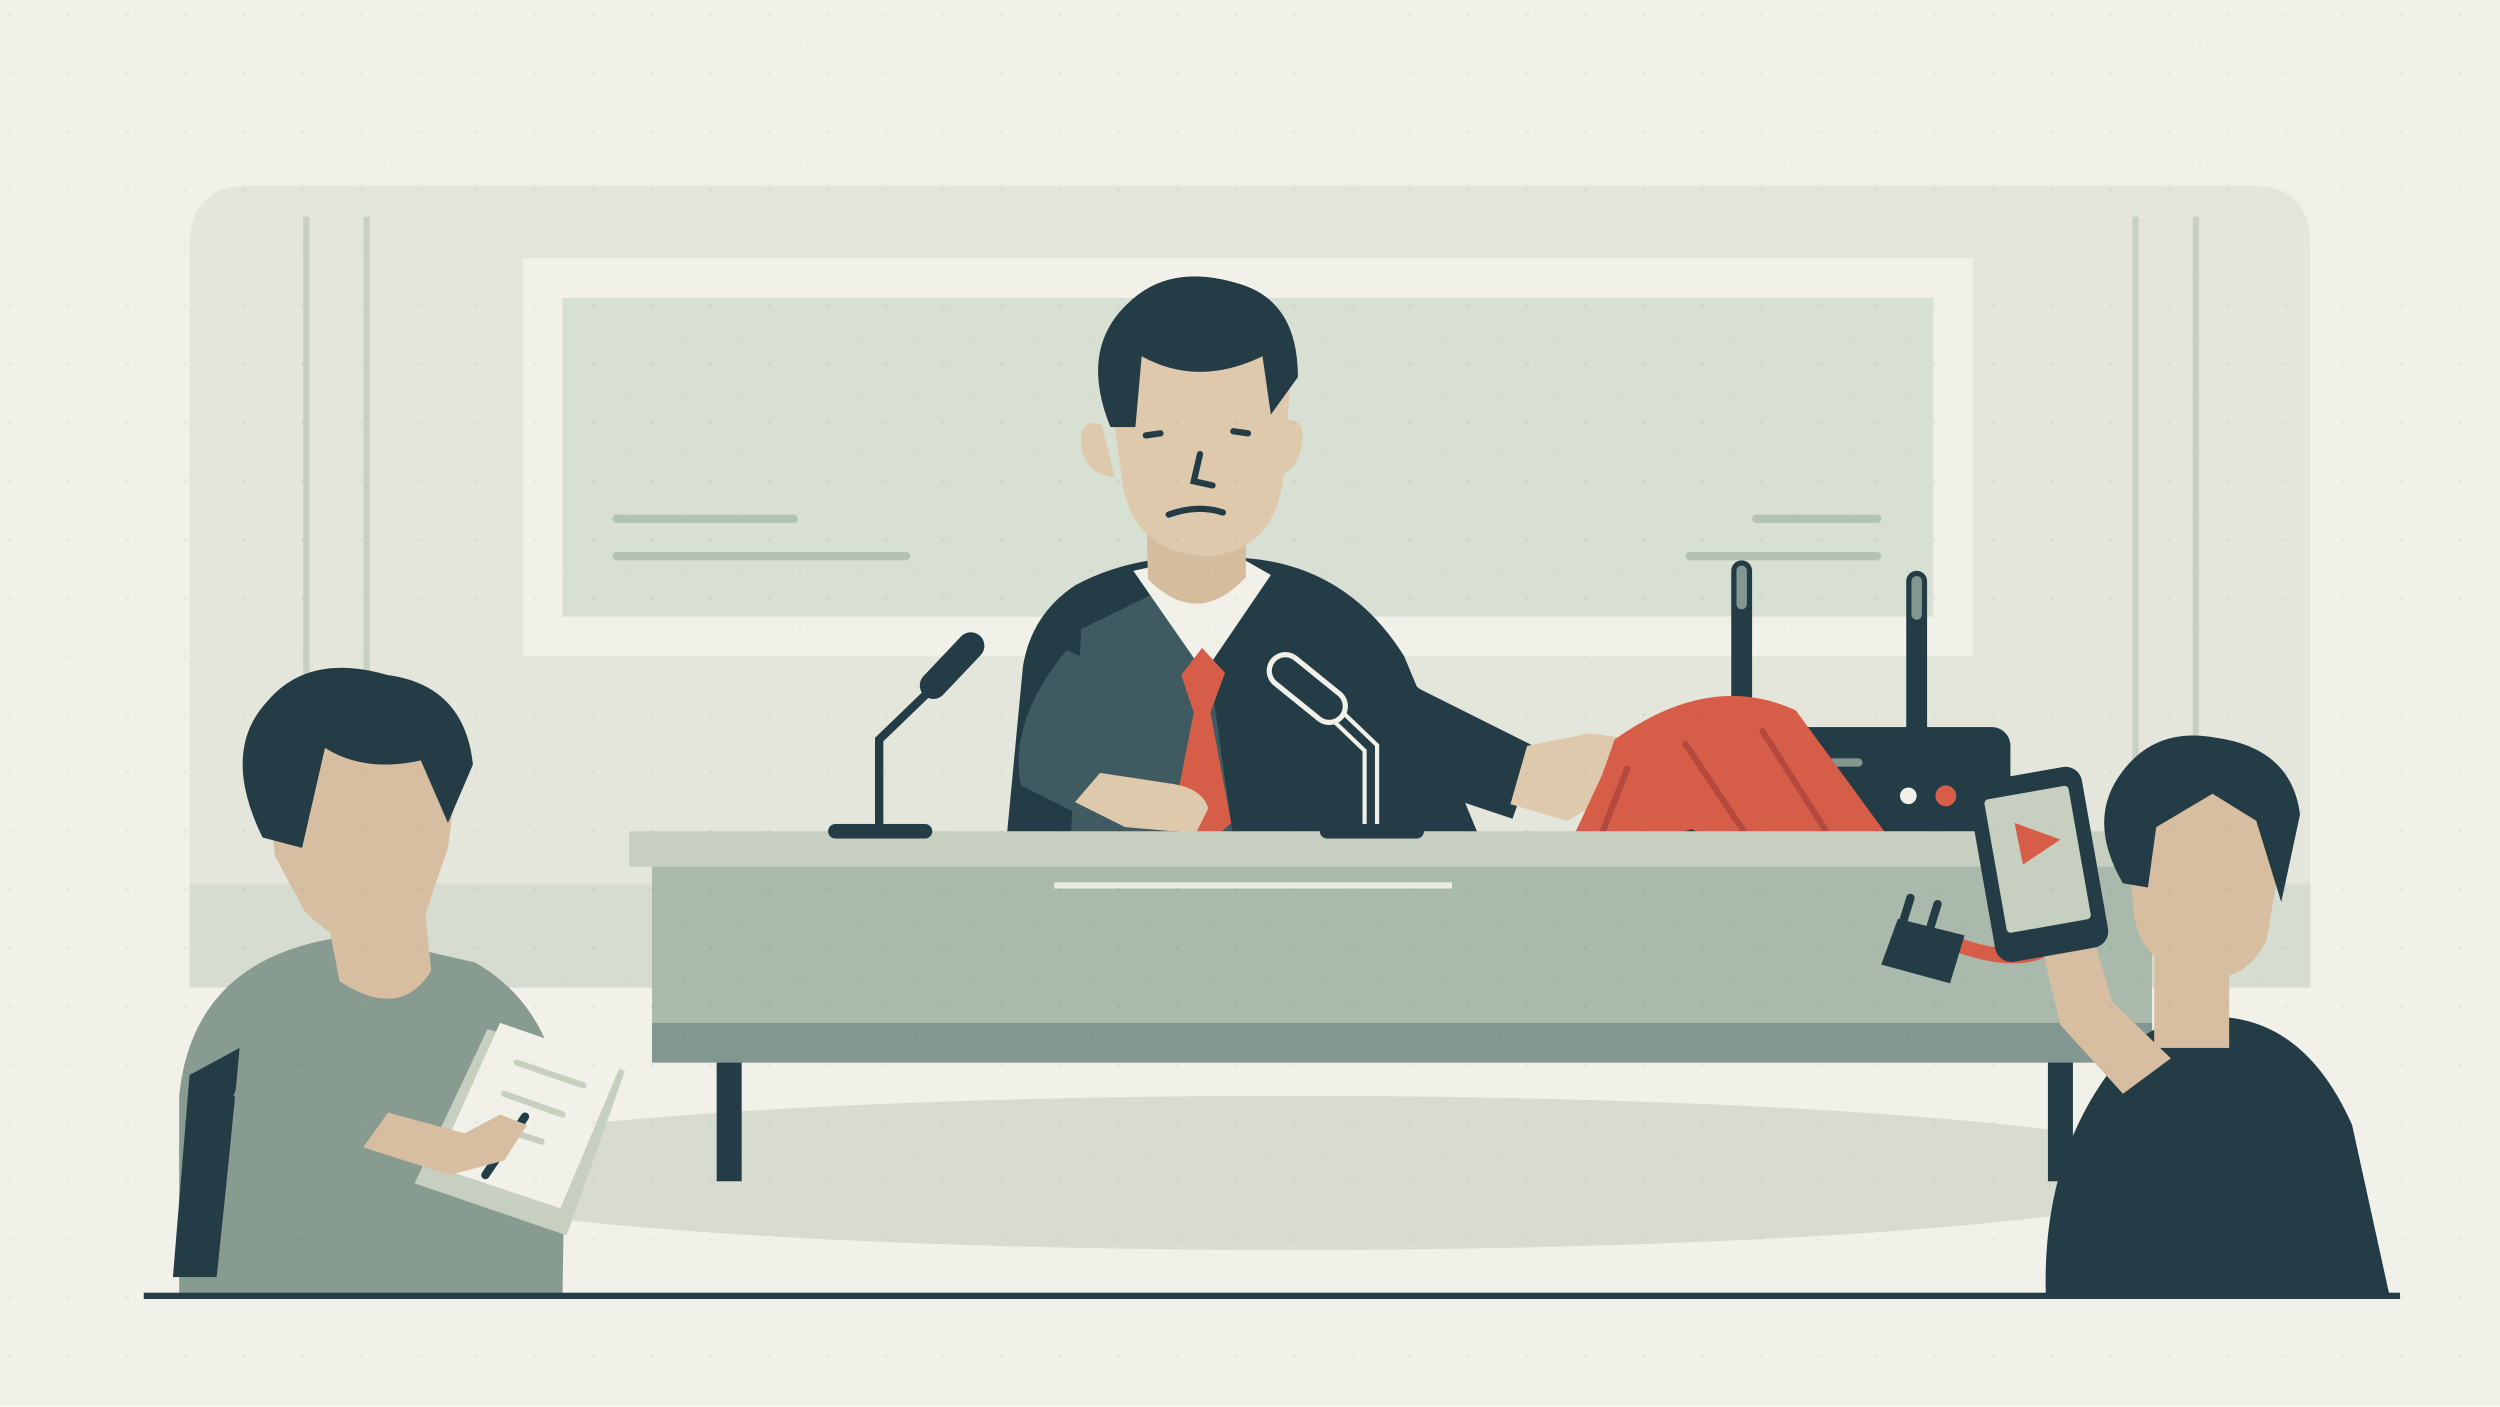
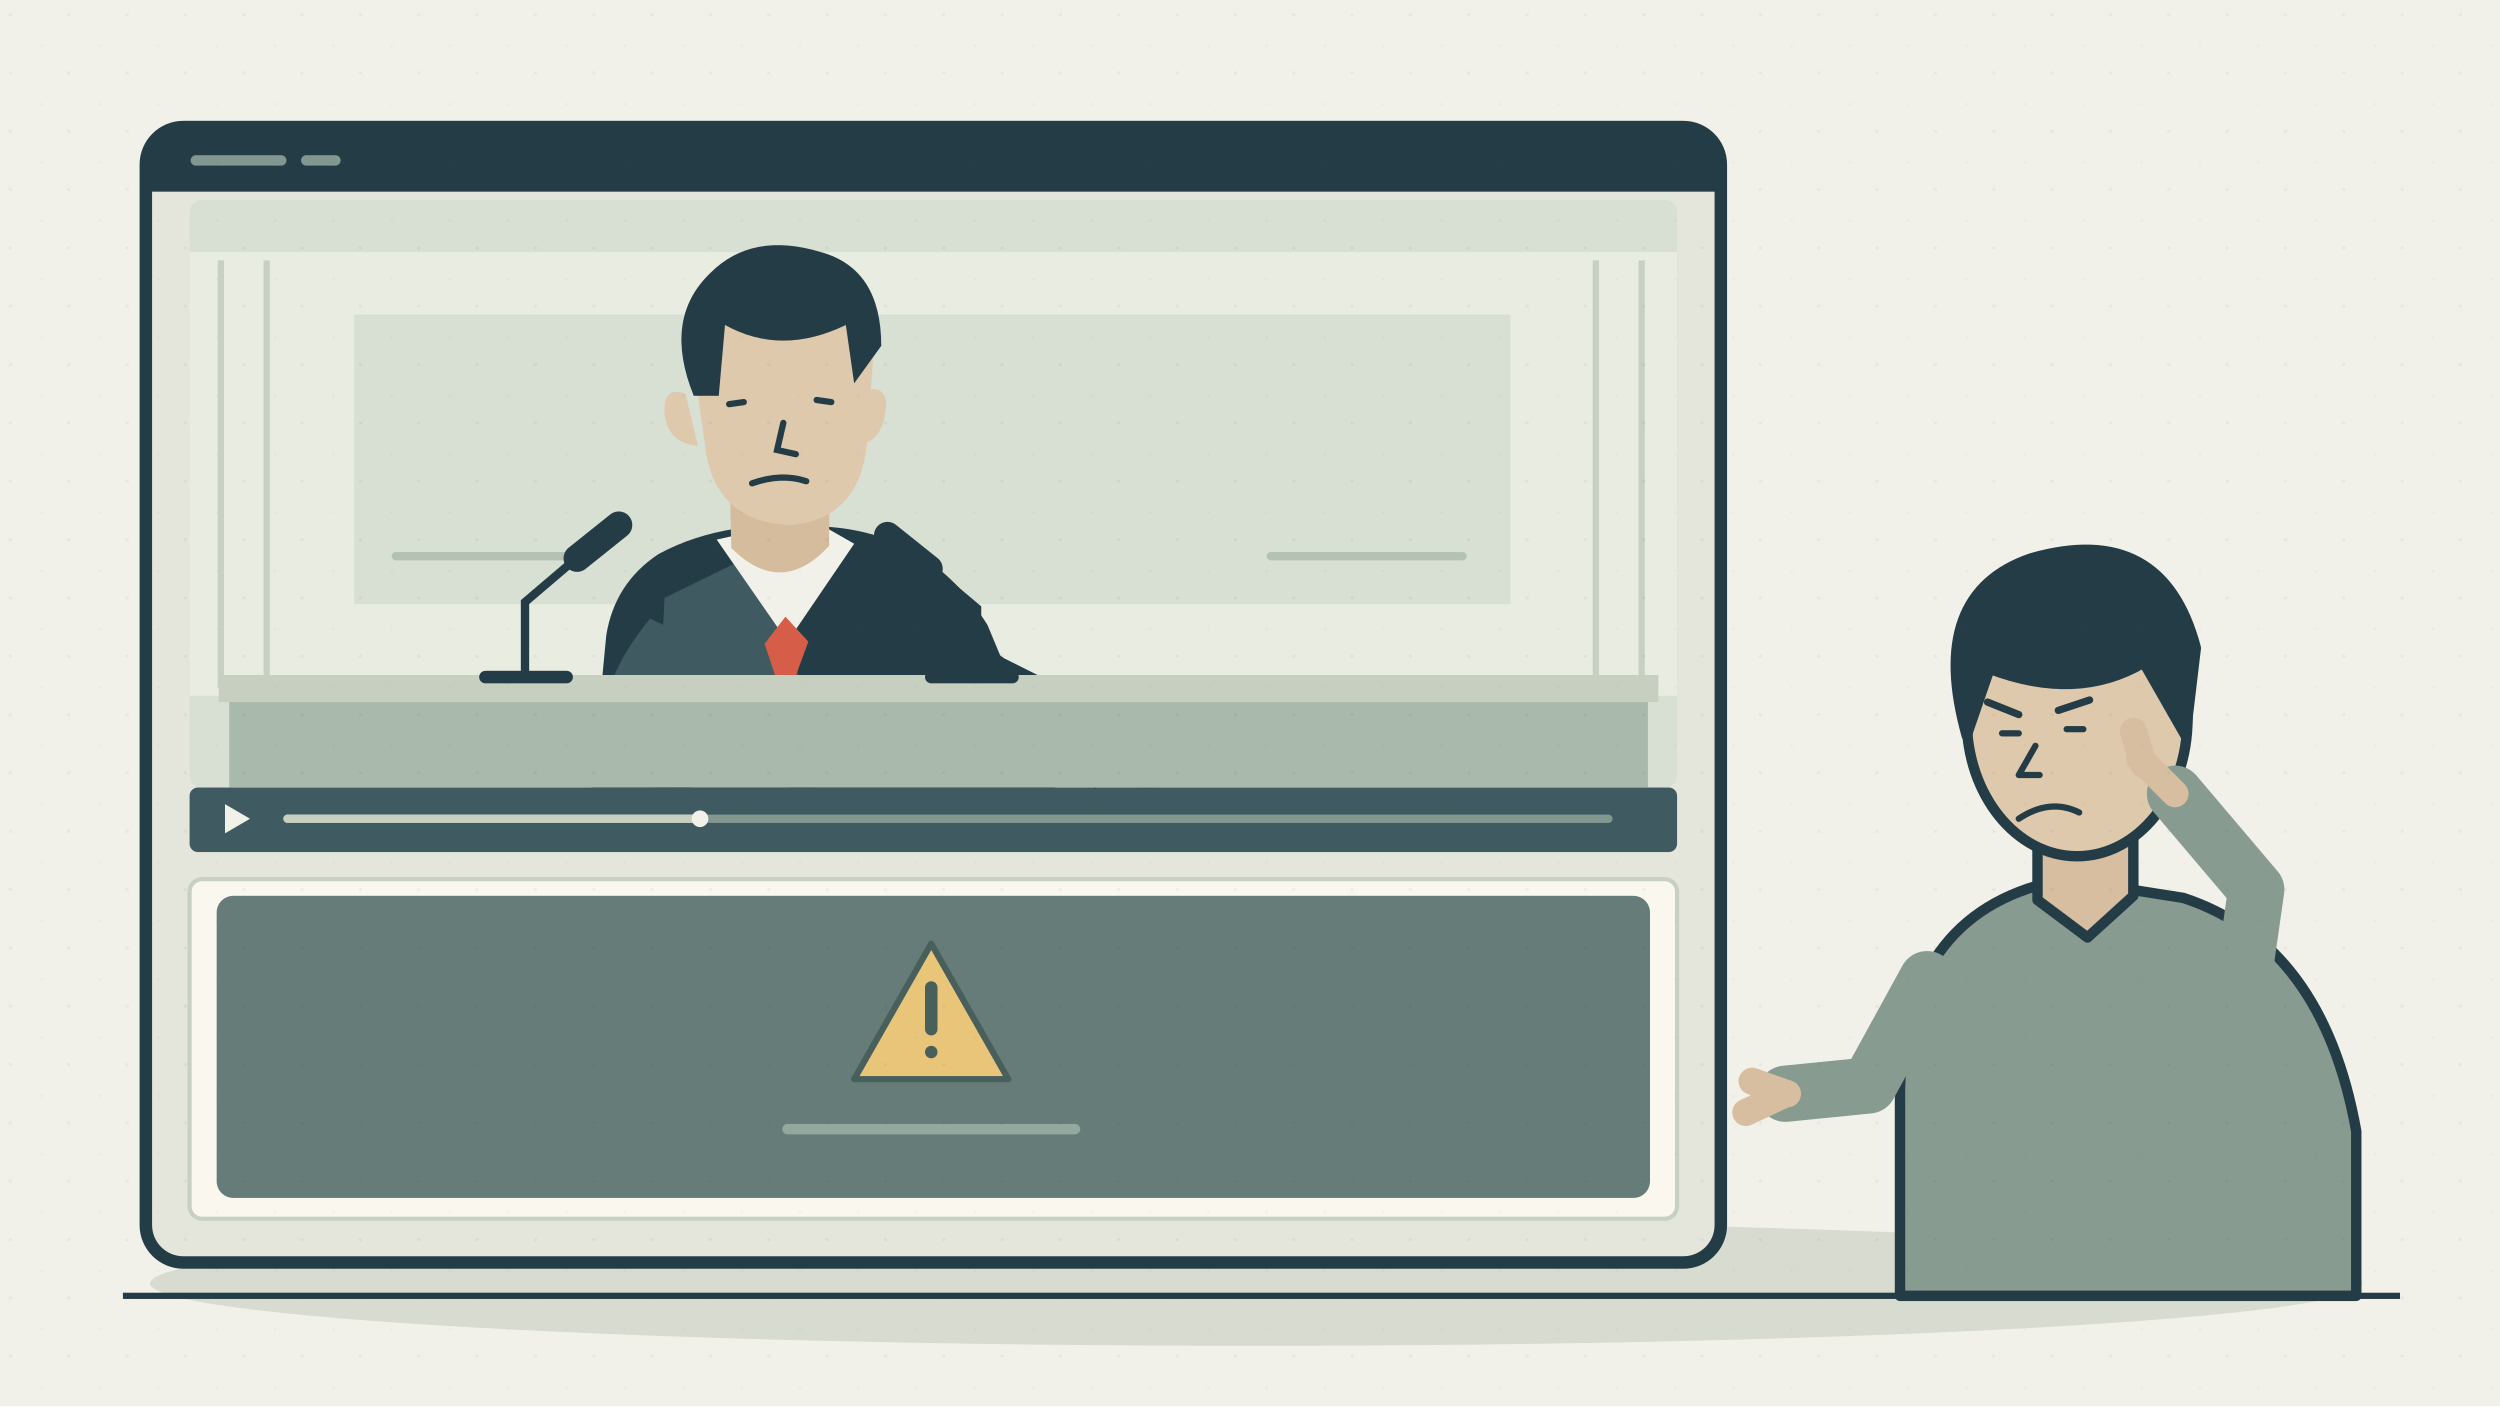
- <svg xmlns="http://www.w3.org/2000/svg" viewBox="0 0 1200 675" role="img" aria-label="マイクの並ぶ会見場で通信機器を布で隠す説明者と、スマートフォンや手帳を持って待つ記者を描いた創作イラスト" data-visual-topic="security" data-article-sha256="de33551939e0876ded9fc5b956e56d40f6dee15ab3973380233d3d8ef04ce917">
+ <svg xmlns="http://www.w3.org/2000/svg" width="1200" height="675" viewBox="0 0 1200 675" role="img" aria-label="配信の会見映像は見えるのに、下の原因と復旧の説明欄だけが警告付きの不透明なUIで隠され、利用者が困惑する創作イラスト" data-visual-topic="security" data-article-sha256="0ae4893b3843b2c74d75bd33d16badbf39dd2a0ce4b1d9b861ef3166bfb3742c">
  <defs>
    <pattern id="paper" width="28" height="28" patternUnits="userSpaceOnUse">
-       <circle cx="5" cy="7" r="0.8" fill="#243c46" opacity=".055" />
+       <circle cx="5" cy="7" r=".8" fill="#243c46" opacity=".055" />
      <circle cx="20" cy="22" r=".6" fill="#243c46" opacity=".045" />
    </pattern>
+     <clipPath id="video-area">
+       <rect x="91" y="96" width="714" height="282" rx="6" />
+     </clipPath>
  </defs>
  <path fill="#f2f1e9" d="M0 0h1200v675H0z" />
-   <path fill="#e4e6dc" d="M91 118q0-29 29-29h960q29 0 29 29v356H91z" />
-   <path fill="#d6dcd0" d="M91 424h1018v50H91z" />
-   <path d="M147 104v290M176 104v290M1025 104v290M1054 104v290" fill="none" stroke="#c7d0c3" stroke-width="3" />
-   <path fill="#f2f1e9" d="M251 124h696v191H251z" />
-   <path fill="#d8dfd3" d="M270 143h658v153H270z" />
-   <path d="M296 267h139M296 249h85M811 267h90M843 249h58" fill="none" stroke="#b4c2b5" stroke-width="4" stroke-linecap="round" />
-   <ellipse cx="620" cy="563" rx="440" ry="37" fill="#d8dcd0" />
-   <path fill="#243c46" d="M516 281q33-18 83-13 48 4 75 47l37 89H483l8-84q4-25 25-39z" />
-   <path fill="#3f5b61" d="m574 275 18 127h-78l5-100z" />
-   <path fill="#f2f1e9" d="m544 274 34 49 32-47-21-12z" />
-   <path fill="#d65e48" d="m577 311 11 12-7 19 10 53-18 16-10-18 10-51-6-18z" />
-   <path fill="#d5bc9c" d="M550 231h48v46q-23 25-47 1z" />
-   <path fill="#dec9ad" d="M533 190q-2-45 41-45 44 0 45 43l-3 41q-4 35-36 38-35-1-41-34z" />
-   <path fill="#243c46" d="M533 205q-15-37 8-59 20-20 53-10 29 8 29 45l-13 18-4-28q-31 15-58 0l-3 34z" />
-   <path fill="#dec9ad" d="M529 204q-11-4-10 10 2 14 16 15M616 202q11-2 9 11-2 13-11 15" />
-   <path d="m550 209 7-1m35-1 7 1m-23 10-3 13 9 2m-21 14q14-5 26-1" fill="none" stroke="#243c46" stroke-width="3" stroke-linecap="round" />
-   <path d="M512 312q-28 34-22 65l40 20 18-28-21-12 20-29" fill="#3f5b61" />
-   <path fill="#dec9ad" d="m528 371 33 5q16 2 19 12l-6 12-34-3-24-12z" />
-   <path fill="#243c46" d="m635 298 47 33 56 28-12 34-75-25-42-35z" />
-   <path fill="#dec9ad" d="m733 358 30-6 29 4 15 16-7 12-21-5-27 15-27-8z" />
-   <path d="M836 349v-75M920 349v-70" stroke="#243c46" stroke-width="10" stroke-linecap="round" />
-   <path d="M836 290v-16M920 295v-16" stroke="#81978f" stroke-width="5" stroke-linecap="round" />
-   <rect x="797" y="349" width="168" height="56" rx="9" fill="#243c46" />
-   <path d="M813 366h79" stroke="#81978f" stroke-width="4" stroke-linecap="round" />
-   <circle cx="934" cy="382" r="5" fill="#d65e48" />
-   <circle cx="916" cy="382" r="4" fill="#f2f1e9" />
-   <path fill="#d65e48" d="M775 355q46-33 87-14l49 67-59 10-40-20-64 19 21-45z" />
-   <path d="m809 357 28 42m9-48 30 47m-95-29-12 31" fill="none" stroke="#b6493e" stroke-width="3" stroke-linecap="round" />
-   <path fill="#a9b9ac" d="M313 407h720v103H313z" />
-   <path fill="#c7d0c0" d="M302 399h745v17H302z" />
-   <path fill="#81978f" d="M313 491h720v19H313z" />
-   <path d="M350 510v57M989 510v57" stroke="#243c46" stroke-width="12" />
-   <path d="M963 387q42 1 33 47-8 36-55 20" fill="none" stroke="#d65e48" stroke-width="7" stroke-linecap="round" />
-   <path fill="#243c46" d="m911 441 32 8-7 23-33-9z" />
-   <path d="m913 444 4-13m9 16 4-13" stroke="#243c46" stroke-width="4" stroke-linecap="round" />
-   <path d="M658 398v-39l-23-22" fill="none" stroke="#f2f1e9" stroke-width="8" stroke-linecap="round" />
-   <path d="M422 398v-43l29-28M658 398v-39l-23-22" fill="none" stroke="#243c46" stroke-width="4" stroke-linecap="round" />
-   <path d="m638 339-21-17" stroke="#f2f1e9" stroke-width="18" stroke-linecap="round" />
-   <path d="M448 329l18-19M638 339l-21-17" stroke="#243c46" stroke-width="13" stroke-linecap="round" />
-   <path d="M401 399h43m193 0h43" stroke="#243c46" stroke-width="7" stroke-linecap="round" />
-   <path d="M506 425h191" stroke="#e8ebdf" stroke-width="3" />
-   <path fill="#879b91" d="M86 622v-96q7-69 85-77l57 13q46 26 43 97l-1 63z" />
-   <path fill="#243c46" d="M104 613q8-76 11-110l-24 13-8 97z" />
-   <path fill="#d7bea0" d="m154 425 48-7 5 48q-15 24-44 5z" />
-   <path fill="#d7bea0" d="M128 377q2-42 44-43 43 0 47 43l-4 30-12 35q-30 24-57-5l-14-26z" />
-   <path fill="#243c46" d="M126 402q-20-41 2-65 20-24 58-13 37 5 41 43l-12 28-13-30q-27 6-46-6l-11 48z" />
-   <path fill="#c7d0c0" d="m234 494 66 20-28 79-73-25z" />
-   <path fill="#f2f1e9" d="m240 491 58 20-29 69-60-20z" />
-   <path d="m248 510 32 11m-38 4 28 10m-34 5 24 8" stroke="#c7d0c0" stroke-width="3" stroke-linecap="round" />
-   <path d="m233 564 19-28" stroke="#243c46" stroke-width="4" stroke-linecap="round" />
-   <path fill="#d7bea0" d="m186 534 37 10 17-9 13 5-11 17-26 7-44-14z" />
-   <path fill="#879b91" d="m125 497-13 29 55 35 20-28z" />
-   <path fill="#243c46" d="M982 622q-2-67 34-112 16-22 46-22 44 0 67 52l18 82z" />
-   <path fill="#d7bea0" d="m1019 525-30-33-12-50 24-4 13 43 28 27z" />
-   <path fill="#d7bea0" d="M1034 453h36v50h-36z" />
-   <path fill="#d7bea0" d="M1021 405q0-36 34-38 37 0 41 37l-8 47q-12 25-40 16-23-8-24-32z" />
-   <path fill="#243c46" d="M1019 424q-18-31 0-54 16-21 44-16 37 5 41 37l-9 42-12-39-21-13-27 16-4 29z" />
-   <rect x="951" y="371" width="55" height="88" rx="8" fill="#243c46" transform="rotate(-10 978 415)" />
-   <rect x="958" y="380" width="41" height="65" rx="2" fill="#c7d0c0" transform="rotate(-10 978 415)" />
-   <path fill="#d65e48" d="m967 395 22 8-18 12z" />
-   <path d="M69 622h1083" stroke="#243c46" stroke-width="3" />
+   <ellipse cx="603" cy="616" rx="531" ry="30" fill="#d8dcd0" />
+   <rect x="70" y="61" width="756" height="545" rx="18" fill="#e4e6dc" stroke="#243c46" stroke-width="6" />
+   <path d="M88 61h720q18 0 18 18v13H70V79q0-18 18-18z" fill="#243c46" />
+   <path d="M94 77h41m12 0h14" fill="none" stroke="#81978f" stroke-width="5" stroke-linecap="round" />
+   <rect x="91" y="96" width="714" height="282" rx="6" fill="#d8dfd3" />
+   <g clip-path="url(#video-area)">
+     <path d="M91 121h714v213H91z" fill="#e9ece1" />
+     <path d="M106 125v205m22-205v205m638-205v205m22-205v205" stroke="#c7d0c3" stroke-width="3" />
+     <path d="M170 151h555v139H170z" fill="#d8dfd3" />
+     <path d="M190 267h93m327 0h92" fill="none" stroke="#b4c2b5" stroke-width="4" stroke-linecap="round" />
+     <g transform="translate(-200 -15)">
+       <path fill="#243c46" d="M516 281q33-18 83-13 48 4 75 47l37 89H483l8-84q4-25 25-39z" />
+       <path fill="#3f5b61" d="m574 275 18 127h-78l5-100z" />
+       <path fill="#f2f1e9" d="m544 274 34 49 32-47-21-12z" />
+       <path fill="#d65e48" d="m577 311 11 12-7 19 10 53-18 16-10-18 10-51-6-18z" />
+       <path fill="#d5bc9c" d="M550 231h48v46q-23 25-47 1z" />
+       <path fill="#dec9ad" d="M533 190q-2-45 41-45 44 0 45 43l-3 41q-4 35-36 38-35-1-41-34z" />
+       <path fill="#243c46" d="M533 205q-15-37 8-59 20-20 53-10 29 8 29 45l-13 18-4-28q-31 15-58 0l-3 34z" />
+       <path fill="#dec9ad" d="M529 204q-11-4-10 10 2 14 16 15M616 202q11-2 9 11-2 13-11 15" />
+       <path d="m550 209 7-1m35-1 7 1m-23 10-3 13 9 2m-21 14q14-5 26-1" fill="none" stroke="#243c46" stroke-width="3" stroke-linecap="round" />
+       <path d="M512 312q-28 34-22 65l40 20 18-28-21-12 20-29" fill="#3f5b61" />
+       <path fill="#dec9ad" d="m528 371 33 5q16 2 19 12l-6 12-34-3-24-12z" />
+       <path fill="#243c46" d="m635 298 47 33 56 28-12 34-75-25-42-35z" />
+       <path fill="#dec9ad" d="m733 358 30-6 29 4 15 16-7 12-21-5-27 15-27-8z" />
+     </g>
+     <path fill="#a9b9ac" d="M110 330h681v49H110z" />
+     <path fill="#c7d0c0" d="M105 324h691v13H105z" />
+     <path d="M252 324v-35l27-23m190 58v-32l-25-21" fill="none" stroke="#243c46" stroke-width="4" stroke-linecap="round" />
+     <path d="M277 268l20-16m149 21-20-16" stroke="#243c46" stroke-width="13" stroke-linecap="round" />
+     <path d="M233 325h39m175 0h39" stroke="#243c46" stroke-width="6" stroke-linecap="round" />
+   </g>
+   <rect x="91" y="378" width="714" height="31" rx="4" fill="#3f5b61" />
+   <path d="M108 386l12 7-12 7z" fill="#f2f1e9" />
+   <path d="M138 393h634" stroke="#81978f" stroke-width="4" stroke-linecap="round" />
+   <path d="M138 393h198" stroke="#c7d0c0" stroke-width="4" stroke-linecap="round" />
+   <circle cx="336" cy="393" r="4" fill="#f2f1e9" />
+   <rect x="91" y="422" width="714" height="163" rx="6" fill="#faf8ee" stroke="#c7d0c3" stroke-width="2" />
+   <path d="M110 437h183m267 0h184M110 464h250m200 0h184M110 492h290m160 0h184M110 519h270m180 0h184M110 547h255m195 0h184" fill="none" stroke="#c7d0c3" stroke-width="5" stroke-linecap="round" />
+   <rect x="104" y="430" width="688" height="145" rx="8" fill="#667c78" />
+   <path d="M447 453l37 65h-74z" fill="#e9c57a" stroke="#485f5b" stroke-width="3" stroke-linejoin="round" />
+   <path d="M447 474v20" stroke="#485f5b" stroke-width="6" stroke-linecap="round" />
+   <circle cx="447" cy="505" r="3" fill="#485f5b" />
+   <path d="M378 542h138" stroke="#93a89e" stroke-width="5" stroke-linecap="round" />
+   <g stroke="#243c46" stroke-width="5" stroke-linecap="round" stroke-linejoin="round">
+     <path d="M912 622v-100q3-86 79-100l57 9q67 22 83 112v79z" fill="#879b91" />
+     <path d="M978 391v41l24 18 22-20v-41" fill="#d7bea0" />
+     <ellipse cx="997" cy="345" rx="53" ry="66" fill="#dec9ad" />
+     <path d="M944 353q-19-68 31-85 63-18 79 43l-5 42-20-35q-32 19-74 3z" fill="#243c46" />
+     <path d="M954 337l15 6m19-2 15-5" fill="none" stroke-width="3.5" />
+     <path d="M961 352h8m23-2h8" fill="none" stroke-width="3" />
+     <path d="M977 358l-8 14h10m-10 21q15-10 29-3" fill="none" stroke-width="3" />
+     <path d="M1047 457l26 40 10-70-39-46m-119 89-28 51-40 4" fill="none" stroke="#879b91" stroke-width="27" />
+     <path d="M1044 381l-17-17m2 3-5-16m-166 174-17-6m14 7-17 8" fill="none" stroke="#d7bea0" stroke-width="13" />
+   </g>
+   <path d="M59 622h1093" stroke="#243c46" stroke-width="3" />
  <path fill="url(#paper)" d="M0 0h1200v675H0z" />
</svg>
